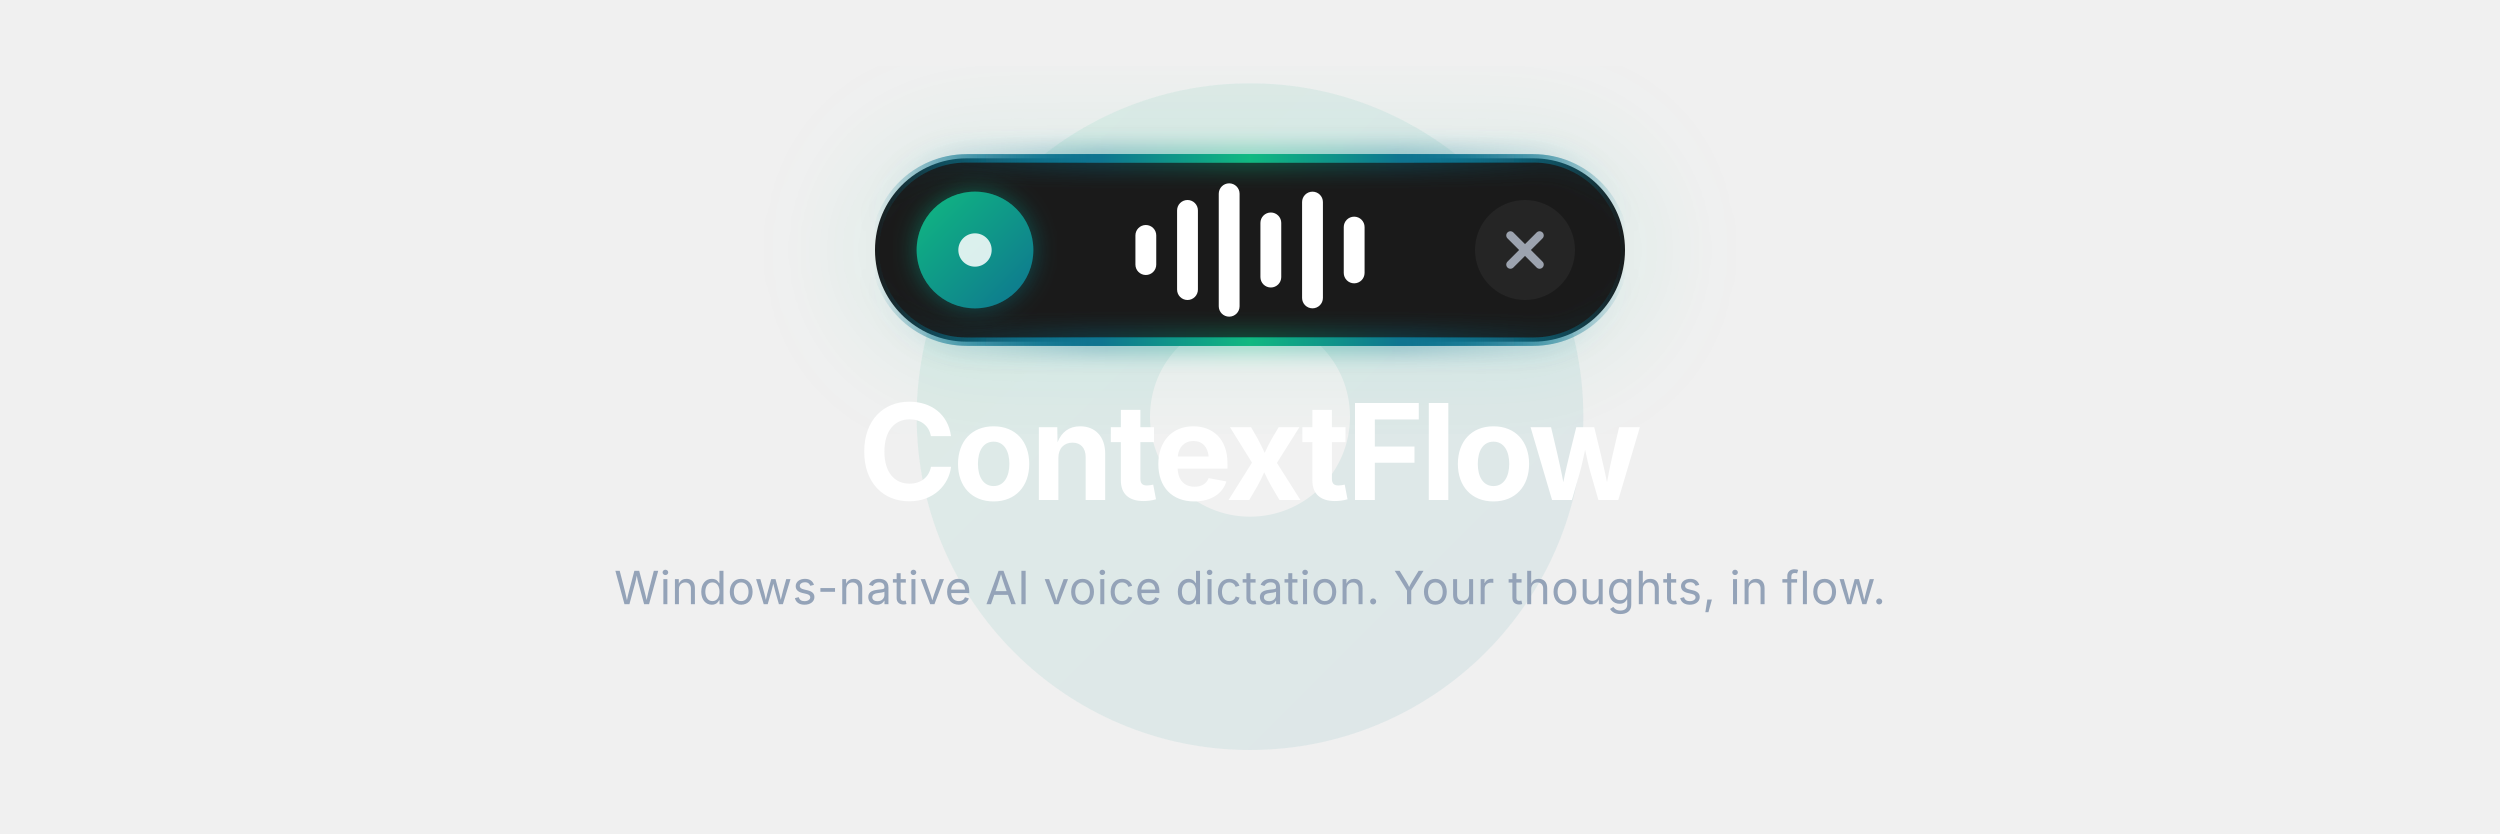
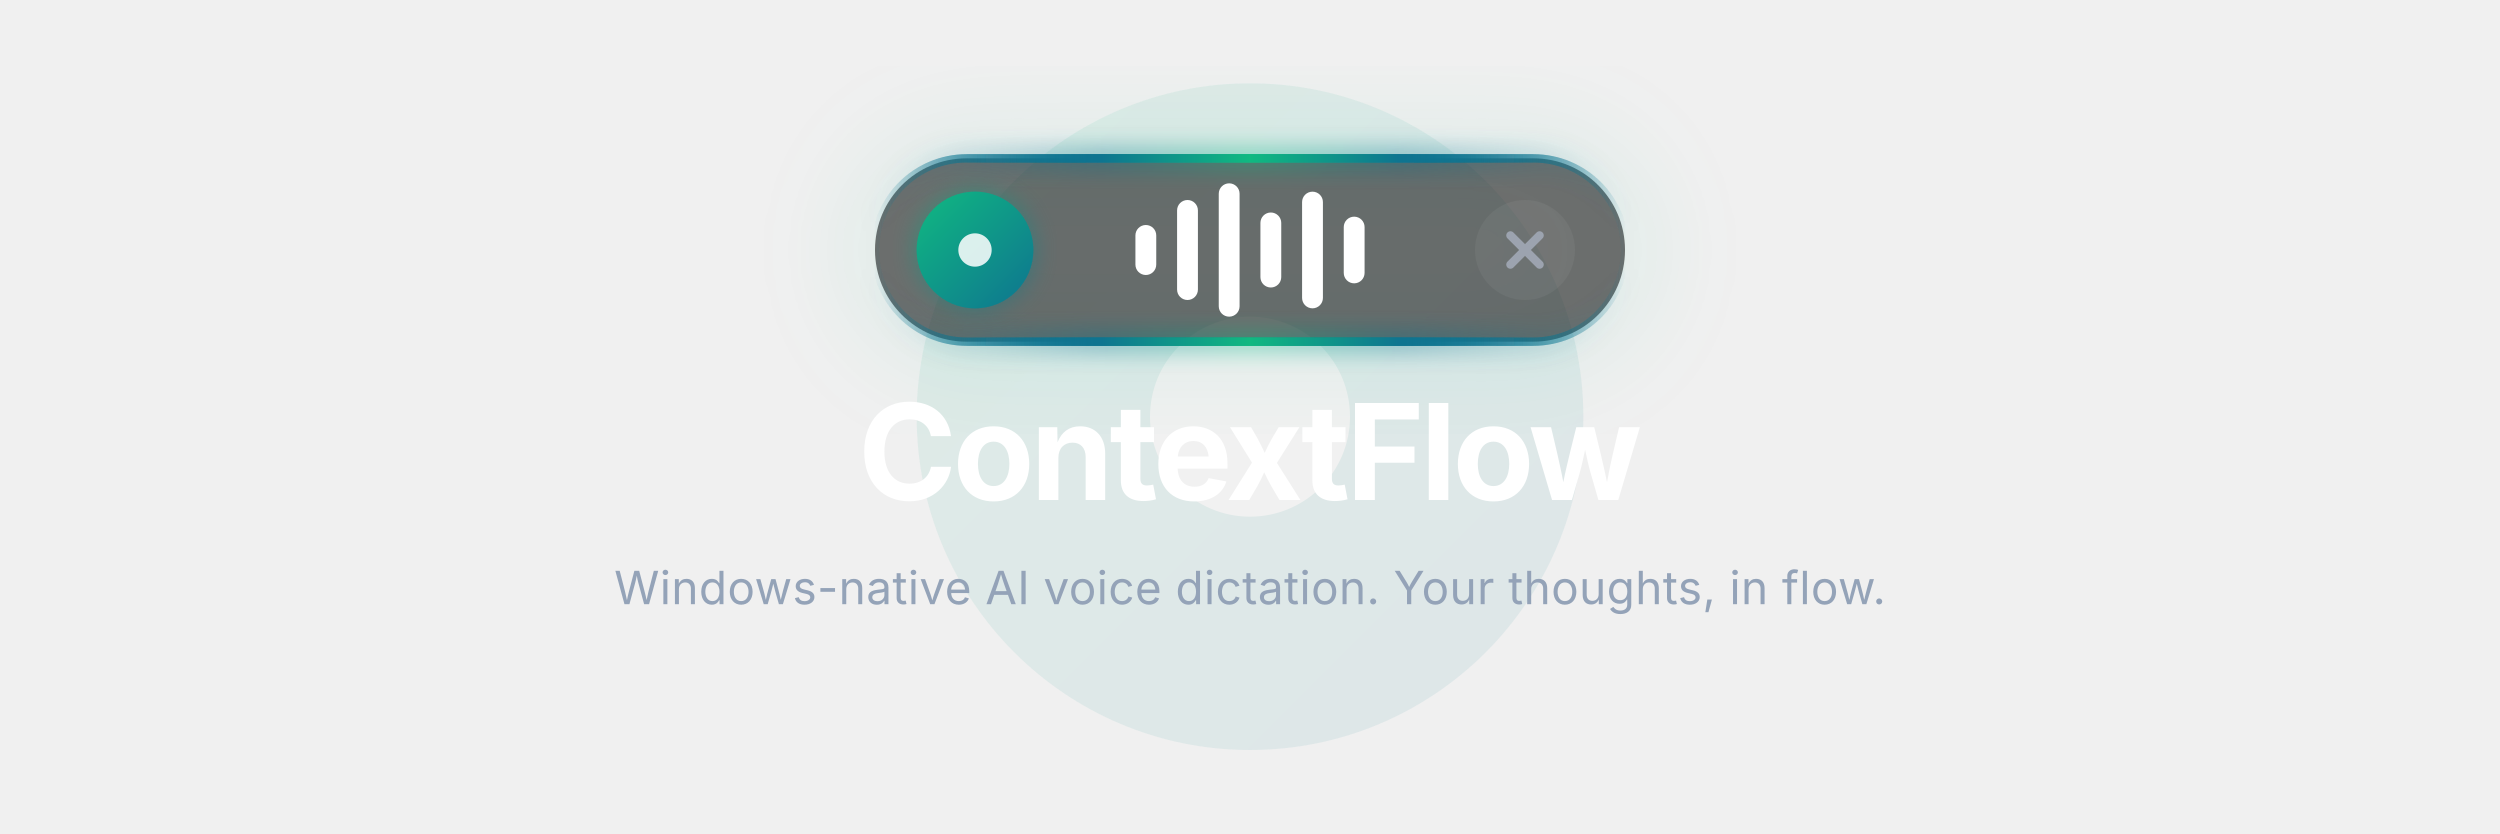
<svg xmlns="http://www.w3.org/2000/svg" viewBox="0 0 1200 400" fill="none">
  <defs>
    <style>
      .text-title { fill: #ffffff; }
      .text-sub { fill: #94a3b8; }
      @media (prefers-color-scheme: light) {
        .text-title { fill: #0f172a; }
        .text-sub { fill: #475569; }
      }
    </style>
    <linearGradient id="brand" x1="0" y1="0" x2="1" y2="1">
      <stop offset="0%" stop-color="#10b981" />
      <stop offset="100%" stop-color="#0e7490" />
    </linearGradient>
    <linearGradient id="borderGradient" x1="0" y1="0" x2="1" y2="0">
      <stop offset="0%" stop-color="#0e7490" stop-opacity="0" />
      <stop offset="30%" stop-color="#0e7490" />
      <stop offset="50%" stop-color="#10b981" />
      <stop offset="70%" stop-color="#0e7490" />
      <stop offset="100%" stop-color="#0e7490" stop-opacity="0" />
    </linearGradient>
    <filter id="glowInner" x="-20%" y="-20%" width="140%" height="140%">
      <feGaussianBlur stdDeviation="6" result="blur" />
      <feComposite in="SourceGraphic" in2="blur" operator="over" />
    </filter>
    <filter id="glowOuter" x="-50%" y="-50%" width="200%" height="200%">
      <feGaussianBlur stdDeviation="24" result="blur" />
    </filter>
  </defs>
  <g transform="translate(600, 200)" opacity="0.08">
    <circle cx="0" cy="0" r="160" fill="url(#brand)" />
    <circle cx="0" cy="0" r="48" fill="white" />
  </g>
  <g transform="translate(600, 180)">
    <g transform="translate(0, -60)">
      <rect x="-180" y="-44" width="360" height="88" rx="44" fill="none" stroke="#10b981" stroke-width="8" opacity="0.3" filter="url(#glowOuter)" />
-       <rect x="-180" y="-44" width="360" height="88" rx="44" fill="#1a1a1a" />
+       <rect x="-180" y="-44" width="360" height="88" rx="44" fill="rgba(26,26,26,0.6)" />
      <rect x="-180" y="-44" width="360" height="88" rx="44" fill="none" stroke="url(#borderGradient)" stroke-width="4" filter="url(#glowInner)" />
      <rect x="-180" y="-44" width="360" height="88" rx="44" fill="none" stroke="url(#borderGradient)" stroke-width="4" />
      <g transform="translate(-132, 0)">
        <circle cx="0" cy="0" r="28" fill="url(#brand)" opacity="0.5" filter="url(#glowInner)" />
        <circle cx="0" cy="0" r="28" fill="url(#brand)" />
        <circle cx="0" cy="0" r="8" fill="white" fill-opacity="0.85" />
      </g>
      <rect x="-55" y="-12" width="10" height="24" rx="5" fill="white" />
      <rect x="-35" y="-24" width="10" height="48" rx="5" fill="white" />
      <rect x="-15" y="-32" width="10" height="64" rx="5" fill="white" />
      <rect x="5" y="-18" width="10" height="36" rx="5" fill="white" />
      <rect x="25" y="-28" width="10" height="56" rx="5" fill="white" />
      <rect x="45" y="-16" width="10" height="32" rx="5" fill="white" />
      <g transform="translate(132, 0)">
        <circle cx="0" cy="0" r="24" fill="white" fill-opacity="0.05" />
        <path d="M-7 -7 L7 7 M7 -7 L-7 7" stroke="#9ca3af" stroke-width="4" stroke-linecap="round" />
      </g>
    </g>
    <text x="0" y="60" text-anchor="middle" font-family="system-ui, -apple-system, sans-serif" font-size="64" font-weight="700" class="text-title" letter-spacing="-0.03em">
      ContextFlow
    </text>
    <text x="0" y="110" text-anchor="middle" font-family="system-ui, -apple-system, sans-serif" font-size="22" class="text-sub" font-weight="400" letter-spacing="0.01em">
      Windows-native AI voice dictation. Your thoughts, in flow.
    </text>
  </g>
</svg>
